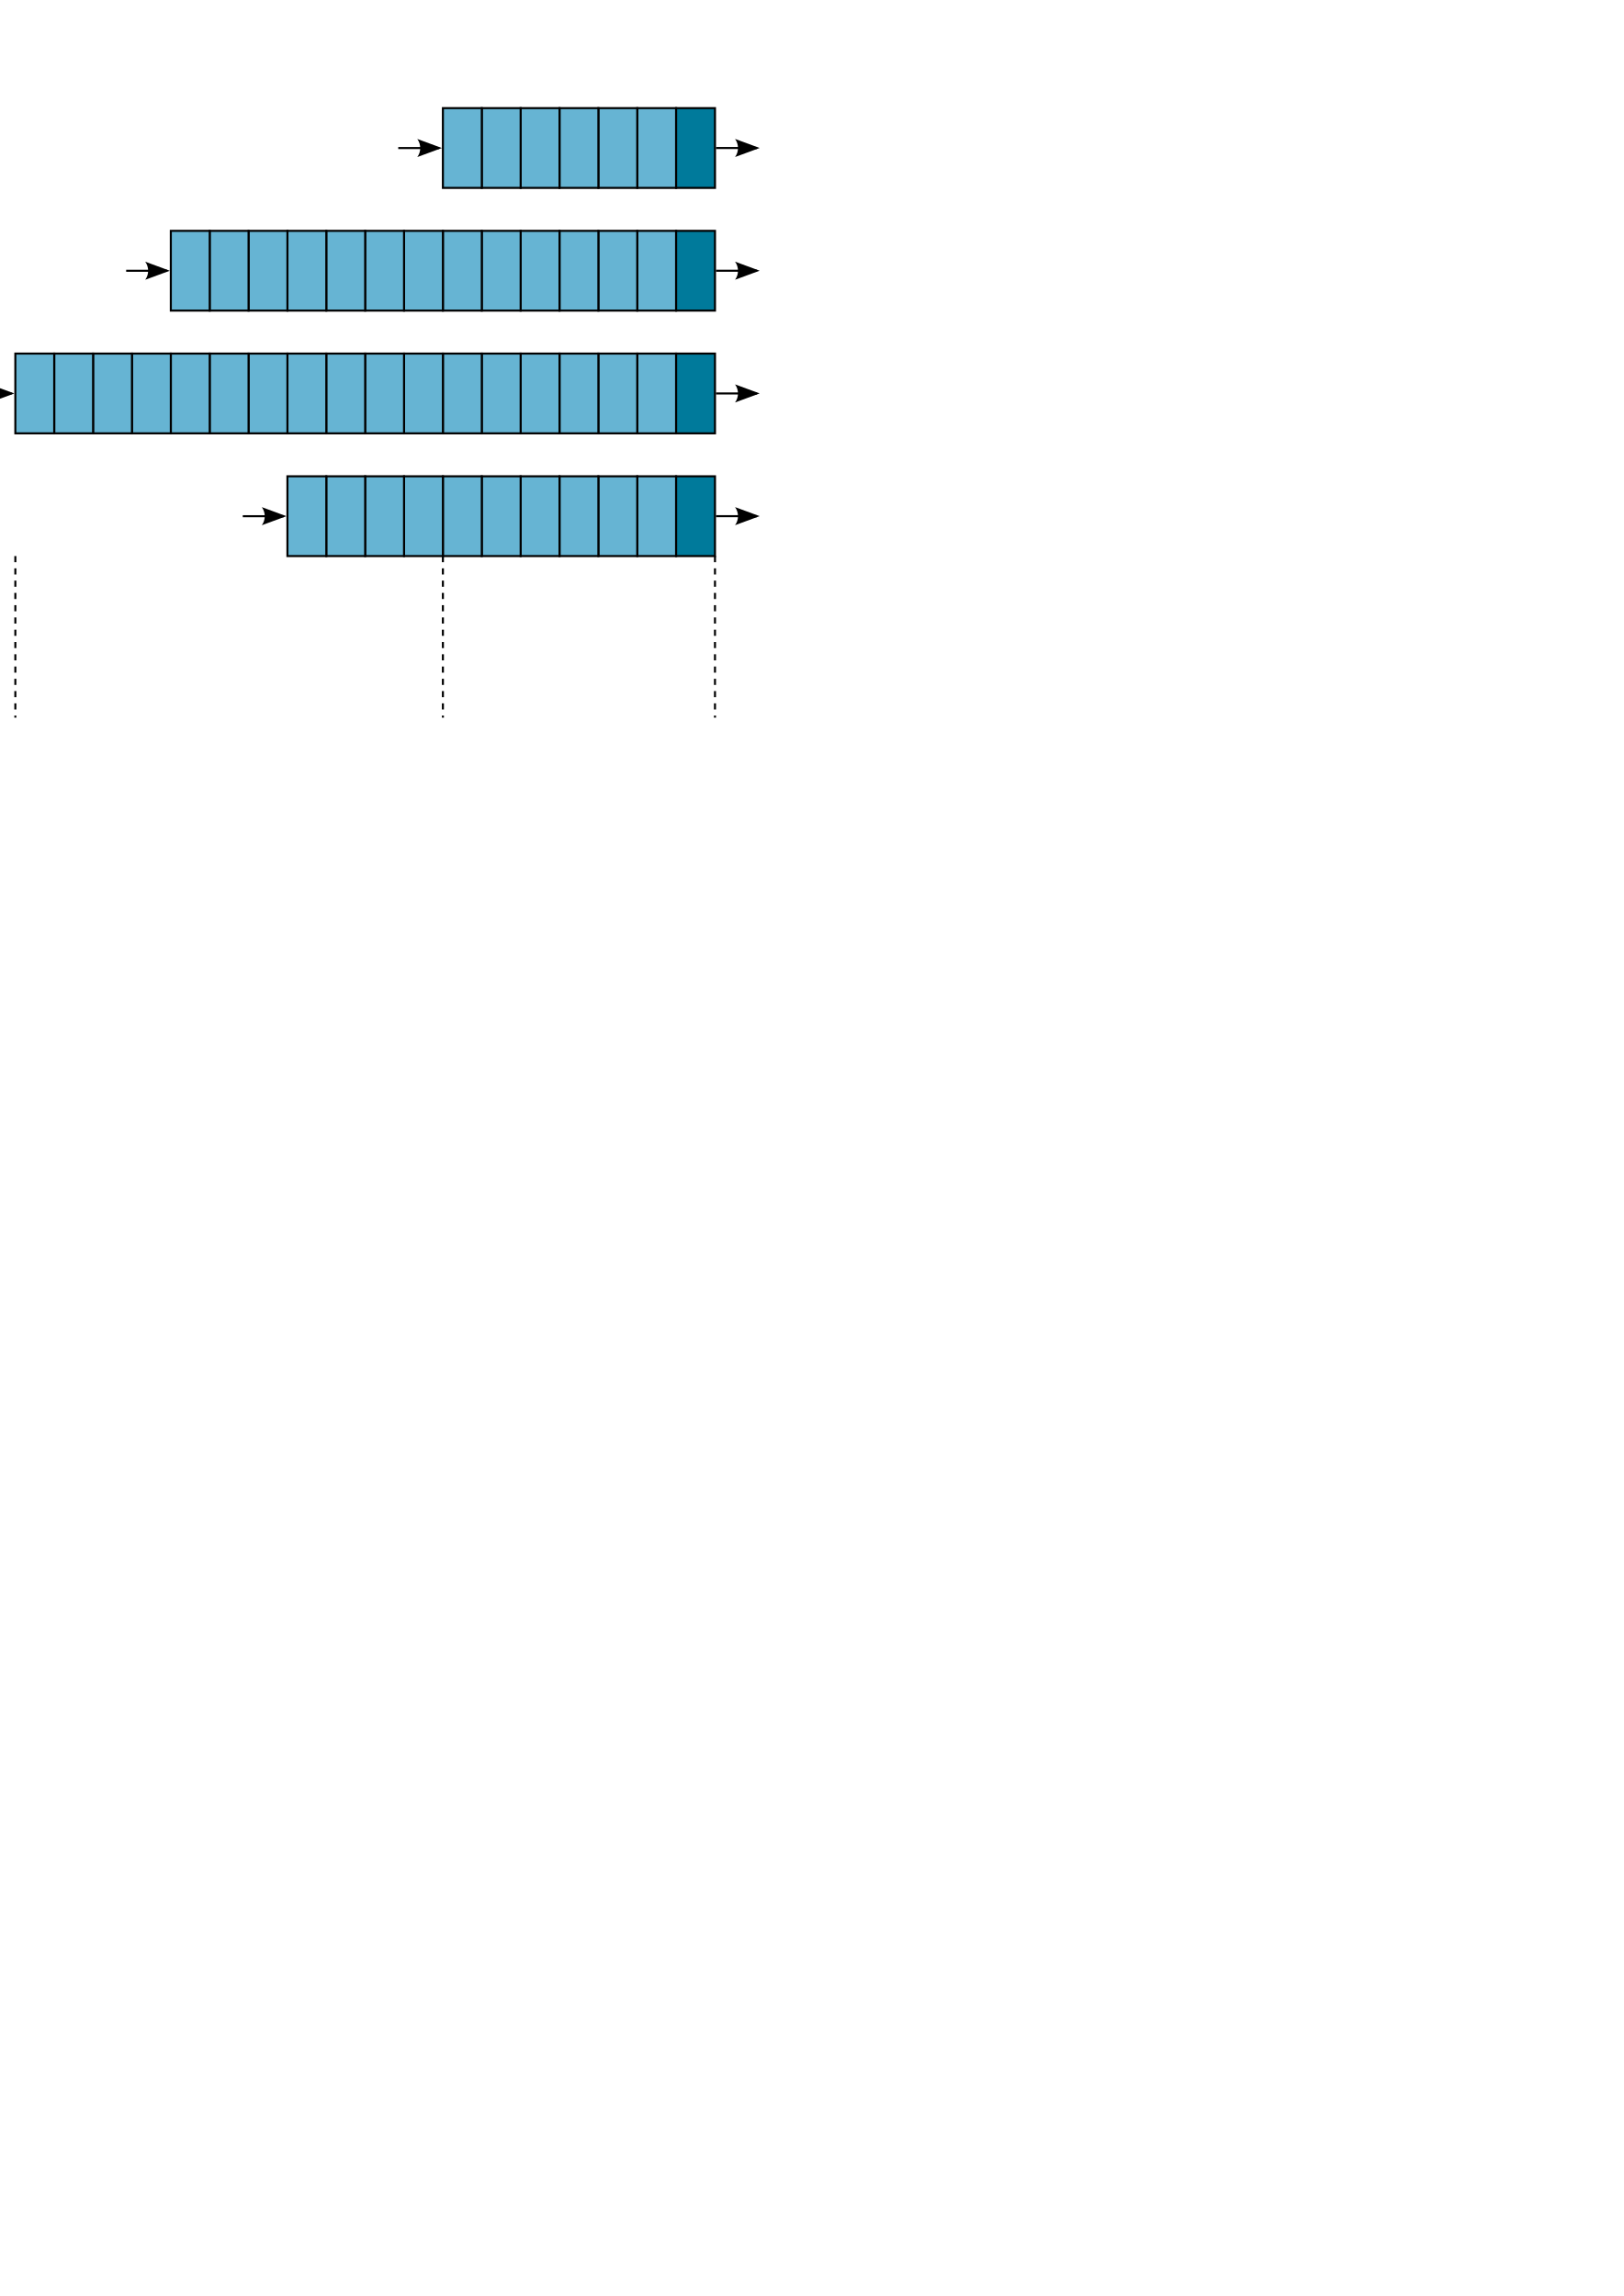
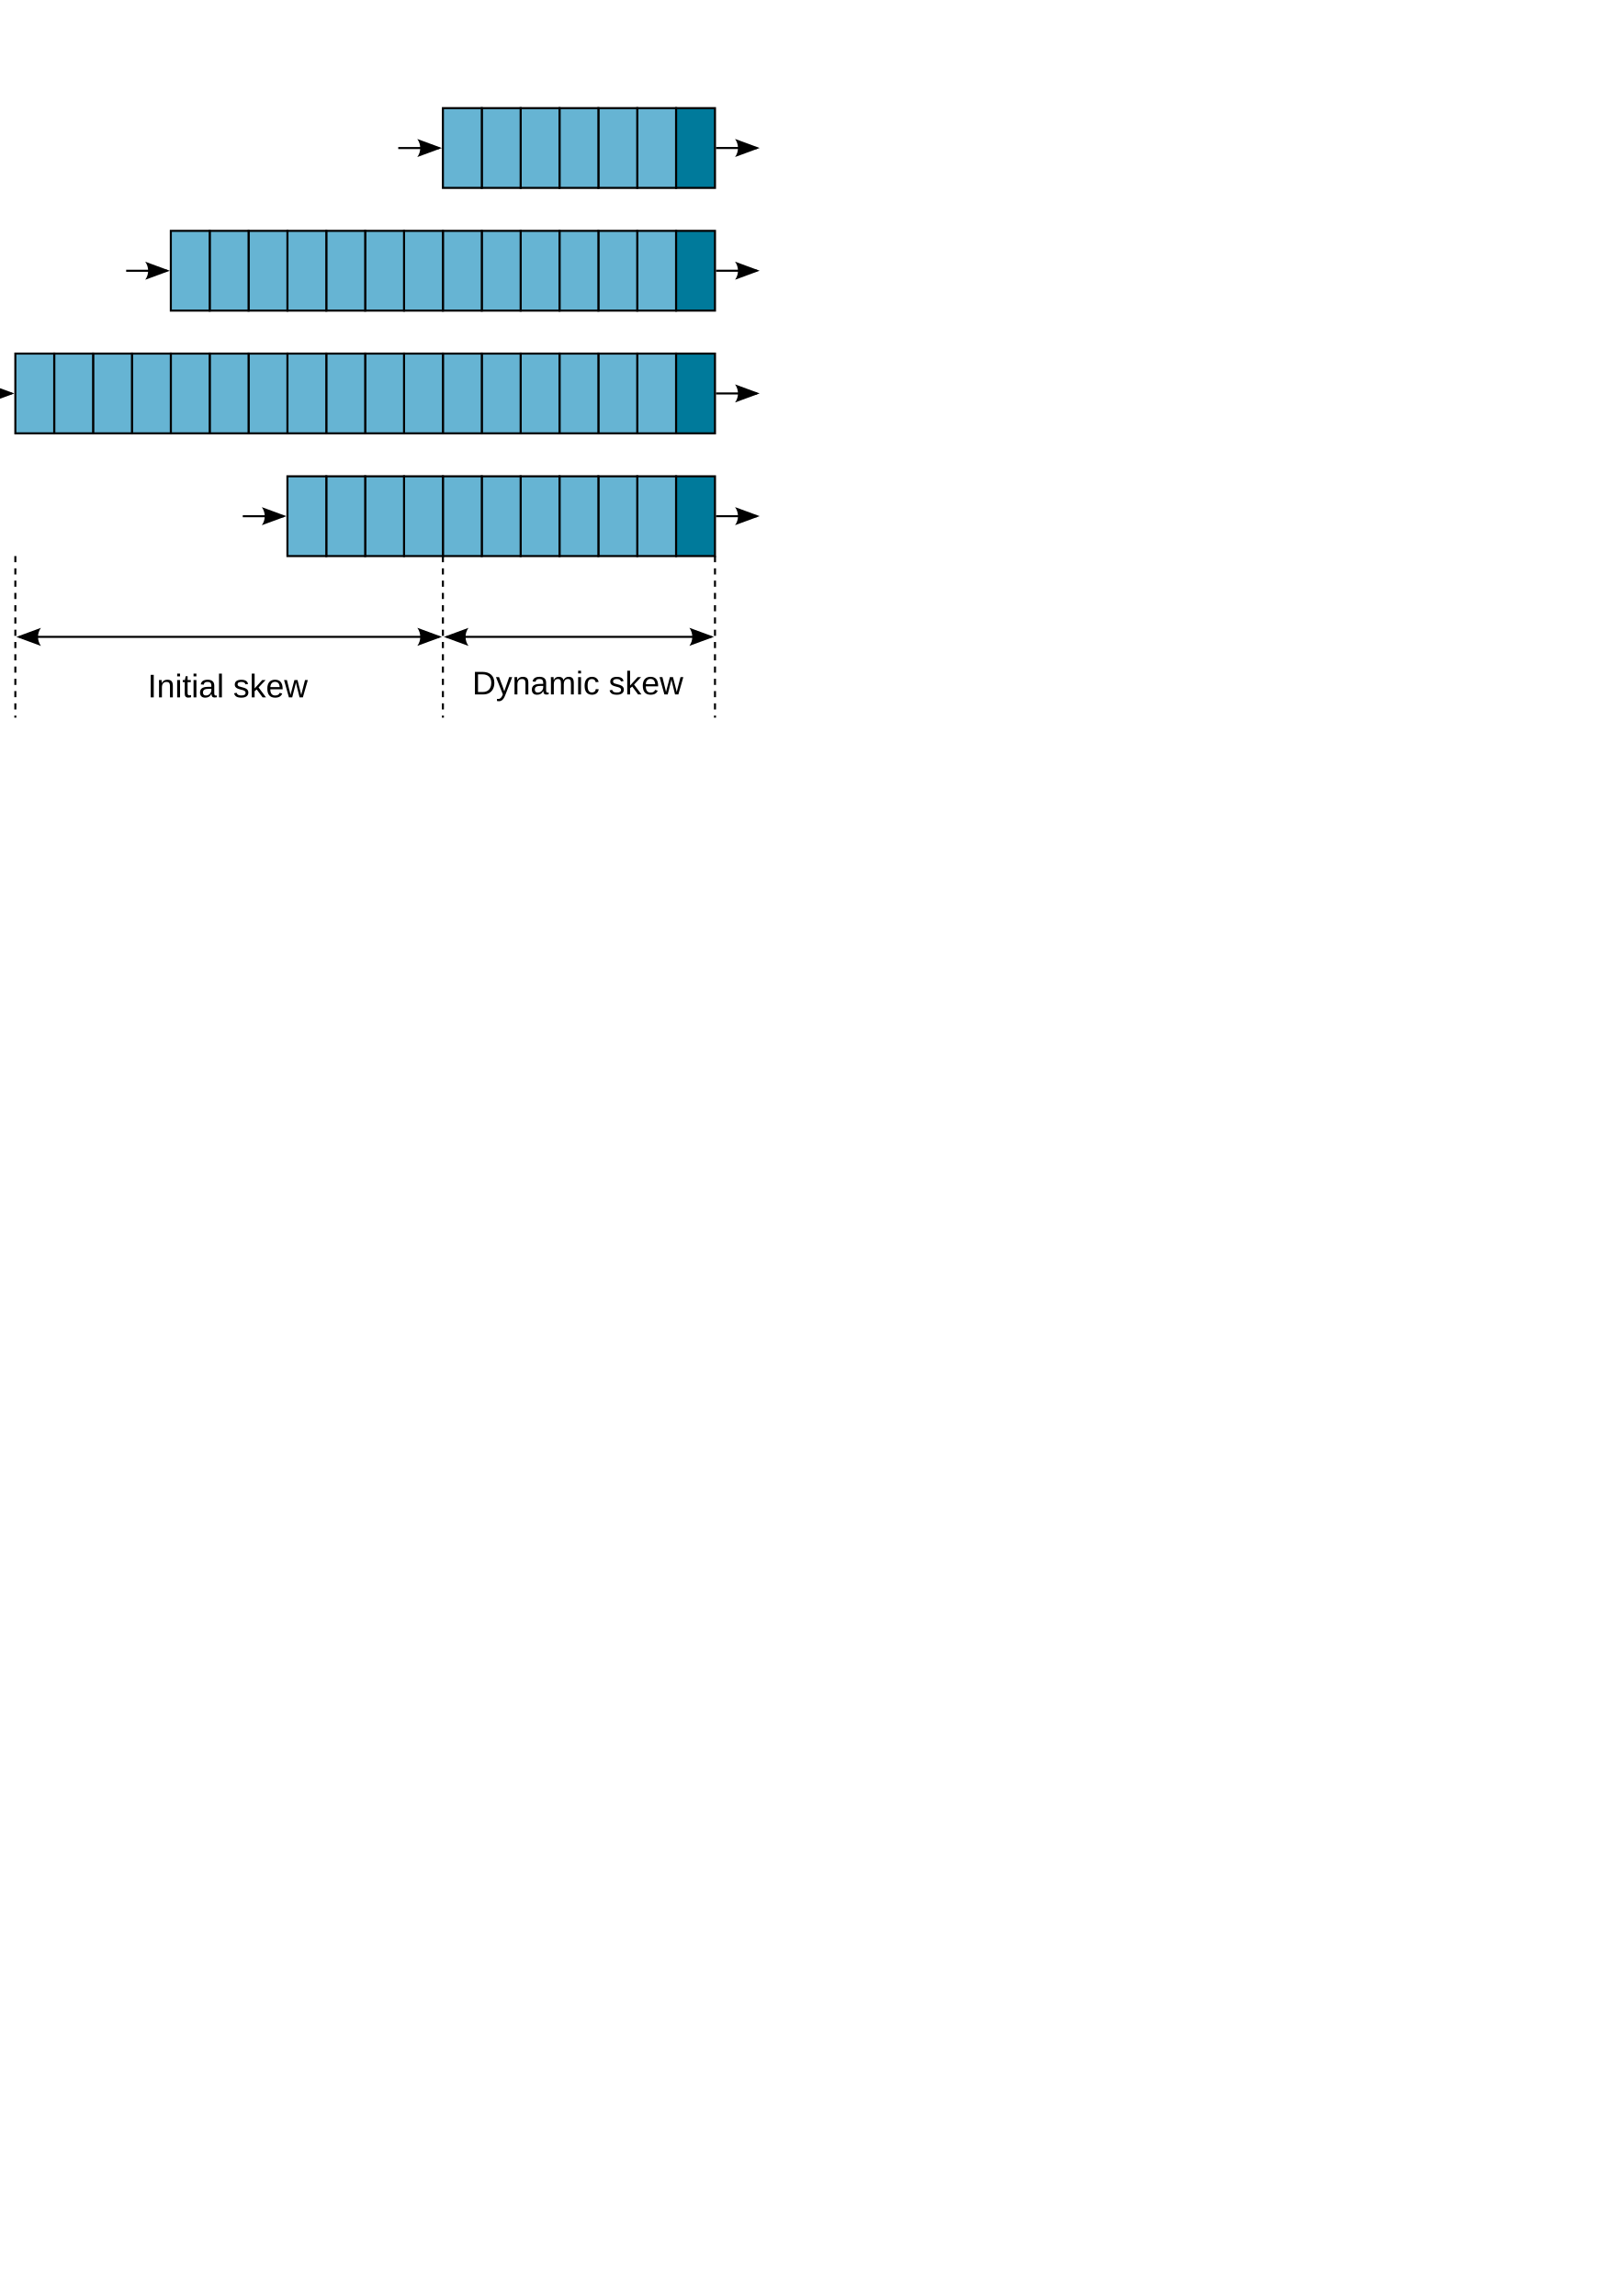
<svg xmlns="http://www.w3.org/2000/svg" width="210mm" height="297mm" id="svg2" version="1.1">
  <defs id="defs4">
+     <marker orient="auto" refY="0.0" refX="0.0" id="Arrow2Lstart" style="overflow:visible">
+       <path id="path3983" style="fill-rule:evenodd;stroke-width:0.625;stroke-linejoin:round" d="M 8.719,4.034 L -2.207,0.016 L 8.719,-4.002 C 6.973,-1.63 6.983,1.616 8.719,4.034 z " transform="scale(1.1) translate(1,0)" />
+     </marker>
    <marker orient="auto" refY="0.0" refX="0.0" id="Arrow2Lend" style="overflow:visible;">
      <path id="path3986" style="fill-rule:evenodd;stroke-width:0.625;stroke-linejoin:round;" d="M 8.719,4.034 L -2.207,0.016 L 8.719,-4.002 C 6.973,-1.63 6.983,1.616 8.719,4.034 z " transform="scale(1.1) rotate(180) translate(1,0)" />
    </marker>
  </defs>
  <g id="layer1">
    <rect style="fill:#66b4d3;fill-opacity:1;stroke:#000000;stroke-width:1;stroke-linecap:butt;stroke-linejoin:miter;stroke-miterlimit:3;stroke-opacity:1;stroke-dasharray:none;stroke-dashoffset:0" id="rect2985" width="19" height="39" x="311.5" y="172.862" />
    <rect style="fill:#007a9b;fill-opacity:1;stroke:#000000;stroke-width:1;stroke-linecap:butt;stroke-linejoin:miter;stroke-miterlimit:3;stroke-opacity:1;stroke-dasharray:none;stroke-dashoffset:0" id="rect2987" width="19" height="39" x="330.5" y="172.862" />
    <rect y="172.862" x="292.5" height="39" width="19" id="rect2989" style="fill:#66b4d3;fill-opacity:1;stroke:#000000;stroke-width:1;stroke-linecap:butt;stroke-linejoin:miter;stroke-miterlimit:3;stroke-opacity:1;stroke-dasharray:none;stroke-dashoffset:0" />
    <rect y="172.862" x="273.5" height="39" width="19" id="rect2991" style="fill:#66b4d3;fill-opacity:1;stroke:#000000;stroke-width:1;stroke-linecap:butt;stroke-linejoin:miter;stroke-miterlimit:3;stroke-opacity:1;stroke-dasharray:none;stroke-dashoffset:0" />
    <rect style="fill:#66b4d3;fill-opacity:1;stroke:#000000;stroke-width:1;stroke-linecap:butt;stroke-linejoin:miter;stroke-miterlimit:3;stroke-opacity:1;stroke-dasharray:none;stroke-dashoffset:0" id="rect2993" width="19" height="39" x="254.5" y="172.862" />
    <rect y="172.862" x="235.5" height="39" width="19" id="rect2995" style="fill:#66b4d3;fill-opacity:1;stroke:#000000;stroke-width:1;stroke-linecap:butt;stroke-linejoin:miter;stroke-miterlimit:3;stroke-opacity:1;stroke-dasharray:none;stroke-dashoffset:0" />
    <rect style="fill:#66b4d3;fill-opacity:1;stroke:#000000;stroke-width:1;stroke-linecap:butt;stroke-linejoin:miter;stroke-miterlimit:3;stroke-opacity:1;stroke-dasharray:none;stroke-dashoffset:0" id="rect2997" width="19" height="39" x="216.5" y="172.862" />
    <rect style="fill:#66b4d3;fill-opacity:1;stroke:#000000;stroke-width:1;stroke-linecap:butt;stroke-linejoin:miter;stroke-miterlimit:3;stroke-opacity:1;stroke-dasharray:none;stroke-dashoffset:0" id="rect2999" width="19" height="39" x="197.5" y="172.862" />
    <rect y="172.862" x="178.5" height="39" width="19" id="rect3001" style="fill:#66b4d3;fill-opacity:1;stroke:#000000;stroke-width:1;stroke-linecap:butt;stroke-linejoin:miter;stroke-miterlimit:3;stroke-opacity:1;stroke-dasharray:none;stroke-dashoffset:0" />
    <rect style="fill:#66b4d3;fill-opacity:1;stroke:#000000;stroke-width:1;stroke-linecap:butt;stroke-linejoin:miter;stroke-miterlimit:3;stroke-opacity:1;stroke-dasharray:none;stroke-dashoffset:0" id="rect2985-1" width="19" height="39" x="311.5" y="232.862" />
    <rect style="fill:#007a9b;fill-opacity:1;stroke:#000000;stroke-width:1;stroke-linecap:butt;stroke-linejoin:miter;stroke-miterlimit:3;stroke-opacity:1;stroke-dasharray:none;stroke-dashoffset:0" id="rect2987-7" width="19" height="39" x="330.5" y="232.862" />
    <rect y="232.862" x="292.5" height="39" width="19" id="rect2989-4" style="fill:#66b4d3;fill-opacity:1;stroke:#000000;stroke-width:1;stroke-linecap:butt;stroke-linejoin:miter;stroke-miterlimit:3;stroke-opacity:1;stroke-dasharray:none;stroke-dashoffset:0" />
    <rect y="232.862" x="273.5" height="39" width="19" id="rect2991-0" style="fill:#66b4d3;fill-opacity:1;stroke:#000000;stroke-width:1;stroke-linecap:butt;stroke-linejoin:miter;stroke-miterlimit:3;stroke-opacity:1;stroke-dasharray:none;stroke-dashoffset:0" />
    <rect style="fill:#66b4d3;fill-opacity:1;stroke:#000000;stroke-width:1;stroke-linecap:butt;stroke-linejoin:miter;stroke-miterlimit:3;stroke-opacity:1;stroke-dasharray:none;stroke-dashoffset:0" id="rect2993-9" width="19" height="39" x="254.5" y="232.862" />
    <rect y="232.862" x="235.5" height="39" width="19" id="rect2995-4" style="fill:#66b4d3;fill-opacity:1;stroke:#000000;stroke-width:1;stroke-linecap:butt;stroke-linejoin:miter;stroke-miterlimit:3;stroke-opacity:1;stroke-dasharray:none;stroke-dashoffset:0" />
    <rect style="fill:#66b4d3;fill-opacity:1;stroke:#000000;stroke-width:1;stroke-linecap:butt;stroke-linejoin:miter;stroke-miterlimit:3;stroke-opacity:1;stroke-dasharray:none;stroke-dashoffset:0" id="rect2997-8" width="19" height="39" x="216.5" y="232.862" />
    <rect style="fill:#66b4d3;fill-opacity:1;stroke:#000000;stroke-width:1;stroke-linecap:butt;stroke-linejoin:miter;stroke-miterlimit:3;stroke-opacity:1;stroke-dasharray:none;stroke-dashoffset:0" id="rect2999-8" width="19" height="39" x="197.5" y="232.862" />
    <rect y="232.862" x="178.5" height="39" width="19" id="rect3001-2" style="fill:#66b4d3;fill-opacity:1;stroke:#000000;stroke-width:1;stroke-linecap:butt;stroke-linejoin:miter;stroke-miterlimit:3;stroke-opacity:1;stroke-dasharray:none;stroke-dashoffset:0" />
    <rect style="fill:#66b4d3;fill-opacity:1;stroke:#000000;stroke-width:1;stroke-linecap:butt;stroke-linejoin:miter;stroke-miterlimit:3;stroke-opacity:1;stroke-dasharray:none;stroke-dashoffset:0" id="rect2985-4" width="19" height="39" x="311.5" y="112.862" />
    <rect style="fill:#007a9b;fill-opacity:1;stroke:#000000;stroke-width:1;stroke-linecap:butt;stroke-linejoin:miter;stroke-miterlimit:3;stroke-opacity:1;stroke-dasharray:none;stroke-dashoffset:0" id="rect2987-5" width="19" height="39" x="330.5" y="112.862" />
    <rect y="112.862" x="292.5" height="39" width="19" id="rect2989-5" style="fill:#66b4d3;fill-opacity:1;stroke:#000000;stroke-width:1;stroke-linecap:butt;stroke-linejoin:miter;stroke-miterlimit:3;stroke-opacity:1;stroke-dasharray:none;stroke-dashoffset:0" />
    <rect y="112.862" x="273.5" height="39" width="19" id="rect2991-1" style="fill:#66b4d3;fill-opacity:1;stroke:#000000;stroke-width:1;stroke-linecap:butt;stroke-linejoin:miter;stroke-miterlimit:3;stroke-opacity:1;stroke-dasharray:none;stroke-dashoffset:0" />
    <rect style="fill:#66b4d3;fill-opacity:1;stroke:#000000;stroke-width:1;stroke-linecap:butt;stroke-linejoin:miter;stroke-miterlimit:3;stroke-opacity:1;stroke-dasharray:none;stroke-dashoffset:0" id="rect2993-7" width="19" height="39" x="254.5" y="112.862" />
    <rect y="112.862" x="235.5" height="39" width="19" id="rect2995-1" style="fill:#66b4d3;fill-opacity:1;stroke:#000000;stroke-width:1;stroke-linecap:butt;stroke-linejoin:miter;stroke-miterlimit:3;stroke-opacity:1;stroke-dasharray:none;stroke-dashoffset:0" />
    <rect style="fill:#66b4d3;fill-opacity:1;stroke:#000000;stroke-width:1;stroke-linecap:butt;stroke-linejoin:miter;stroke-miterlimit:3;stroke-opacity:1;stroke-dasharray:none;stroke-dashoffset:0" id="rect2997-1" width="19" height="39" x="216.5" y="112.862" />
    <rect style="fill:#66b4d3;fill-opacity:1;stroke:#000000;stroke-width:1;stroke-linecap:butt;stroke-linejoin:miter;stroke-miterlimit:3;stroke-opacity:1;stroke-dasharray:none;stroke-dashoffset:0" id="rect2999-5" width="19" height="39" x="197.5" y="112.862" />
    <rect y="112.862" x="178.5" height="39" width="19" id="rect3001-27" style="fill:#66b4d3;fill-opacity:1;stroke:#000000;stroke-width:1;stroke-linecap:butt;stroke-linejoin:miter;stroke-miterlimit:3;stroke-opacity:1;stroke-dasharray:none;stroke-dashoffset:0" />
    <rect style="fill:#66b4d3;fill-opacity:1;stroke:#000000;stroke-width:1;stroke-linecap:butt;stroke-linejoin:miter;stroke-miterlimit:3;stroke-opacity:1;stroke-dasharray:none;stroke-dashoffset:0" id="rect2985-6" width="19" height="39" x="311.5" y="52.862" />
    <rect style="fill:#007a9b;fill-opacity:1;stroke:#000000;stroke-width:1;stroke-linecap:butt;stroke-linejoin:miter;stroke-miterlimit:3;stroke-opacity:1;stroke-dasharray:none;stroke-dashoffset:0" id="rect2987-1" width="19" height="39" x="330.5" y="52.862" />
    <rect y="52.862" x="292.5" height="39" width="19" id="rect2989-42" style="fill:#66b4d3;fill-opacity:1;stroke:#000000;stroke-width:1;stroke-linecap:butt;stroke-linejoin:miter;stroke-miterlimit:3;stroke-opacity:1;stroke-dasharray:none;stroke-dashoffset:0" />
    <rect y="52.862" x="273.5" height="39" width="19" id="rect2991-3" style="fill:#66b4d3;fill-opacity:1;stroke:#000000;stroke-width:1;stroke-linecap:butt;stroke-linejoin:miter;stroke-miterlimit:3;stroke-opacity:1;stroke-dasharray:none;stroke-dashoffset:0" />
    <rect style="fill:#66b4d3;fill-opacity:1;stroke:#000000;stroke-width:1;stroke-linecap:butt;stroke-linejoin:miter;stroke-miterlimit:3;stroke-opacity:1;stroke-dasharray:none;stroke-dashoffset:0" id="rect2993-2" width="19" height="39" x="254.5" y="52.862" />
    <rect y="52.862" x="235.5" height="39" width="19" id="rect2995-2" style="fill:#66b4d3;fill-opacity:1;stroke:#000000;stroke-width:1;stroke-linecap:butt;stroke-linejoin:miter;stroke-miterlimit:3;stroke-opacity:1;stroke-dasharray:none;stroke-dashoffset:0" />
    <rect style="fill:#66b4d3;fill-opacity:1;stroke:#000000;stroke-width:1;stroke-linecap:butt;stroke-linejoin:miter;stroke-miterlimit:3;stroke-opacity:1;stroke-dasharray:none;stroke-dashoffset:0" id="rect2997-16" width="19" height="39" x="216.5" y="52.862" />
    <rect y="112.862" x="159.5" height="39" width="19" id="rect3153" style="fill:#66b4d3;fill-opacity:1;stroke:#000000;stroke-width:1;stroke-linecap:butt;stroke-linejoin:miter;stroke-miterlimit:3;stroke-opacity:1;stroke-dasharray:none;stroke-dashoffset:0" />
    <rect style="fill:#66b4d3;fill-opacity:1;stroke:#000000;stroke-width:1;stroke-linecap:butt;stroke-linejoin:miter;stroke-miterlimit:3;stroke-opacity:1;stroke-dasharray:none;stroke-dashoffset:0" id="rect3155" width="19" height="39" x="140.5" y="112.862" />
    <rect y="112.862" x="121.5" height="39" width="19" id="rect3157" style="fill:#66b4d3;fill-opacity:1;stroke:#000000;stroke-width:1;stroke-linecap:butt;stroke-linejoin:miter;stroke-miterlimit:3;stroke-opacity:1;stroke-dasharray:none;stroke-dashoffset:0" />
    <rect y="112.862" x="102.5" height="39" width="19" id="rect3159" style="fill:#66b4d3;fill-opacity:1;stroke:#000000;stroke-width:1;stroke-linecap:butt;stroke-linejoin:miter;stroke-miterlimit:3;stroke-opacity:1;stroke-dasharray:none;stroke-dashoffset:0" />
    <rect style="fill:#66b4d3;fill-opacity:1;stroke:#000000;stroke-width:1;stroke-linecap:butt;stroke-linejoin:miter;stroke-miterlimit:3;stroke-opacity:1;stroke-dasharray:none;stroke-dashoffset:0" id="rect3161" width="19" height="39" x="83.5" y="112.862" />
    <rect y="232.862" x="159.5" height="39" width="19" id="rect3163" style="fill:#66b4d3;fill-opacity:1;stroke:#000000;stroke-width:1;stroke-linecap:butt;stroke-linejoin:miter;stroke-miterlimit:3;stroke-opacity:1;stroke-dasharray:none;stroke-dashoffset:0" />
    <rect style="fill:#66b4d3;fill-opacity:1;stroke:#000000;stroke-width:1;stroke-linecap:butt;stroke-linejoin:miter;stroke-miterlimit:3;stroke-opacity:1;stroke-dasharray:none;stroke-dashoffset:0" id="rect3165" width="19" height="39" x="140.5" y="232.862" />
    <rect style="fill:#66b4d3;fill-opacity:1;stroke:#000000;stroke-width:1;stroke-linecap:butt;stroke-linejoin:miter;stroke-miterlimit:3;stroke-opacity:1;stroke-dasharray:none;stroke-dashoffset:0" id="rect3167" width="19" height="39" x="159.5" y="172.862" />
    <rect y="172.862" x="140.5" height="39" width="19" id="rect3169" style="fill:#66b4d3;fill-opacity:1;stroke:#000000;stroke-width:1;stroke-linecap:butt;stroke-linejoin:miter;stroke-miterlimit:3;stroke-opacity:1;stroke-dasharray:none;stroke-dashoffset:0" />
    <rect y="172.862" x="121.5" height="39" width="19" id="rect3171" style="fill:#66b4d3;fill-opacity:1;stroke:#000000;stroke-width:1;stroke-linecap:butt;stroke-linejoin:miter;stroke-miterlimit:3;stroke-opacity:1;stroke-dasharray:none;stroke-dashoffset:0" />
    <rect style="fill:#66b4d3;fill-opacity:1;stroke:#000000;stroke-width:1;stroke-linecap:butt;stroke-linejoin:miter;stroke-miterlimit:3;stroke-opacity:1;stroke-dasharray:none;stroke-dashoffset:0" id="rect3173" width="19" height="39" x="102.5" y="172.862" />
    <rect style="fill:#66b4d3;fill-opacity:1;stroke:#000000;stroke-width:1;stroke-linecap:butt;stroke-linejoin:miter;stroke-miterlimit:3;stroke-opacity:1;stroke-dasharray:none;stroke-dashoffset:0" id="rect3175" width="19" height="39" x="83.5" y="172.862" />
    <rect y="172.862" x="64.5" height="39" width="19" id="rect3177" style="fill:#66b4d3;fill-opacity:1;stroke:#000000;stroke-width:1;stroke-linecap:butt;stroke-linejoin:miter;stroke-miterlimit:3;stroke-opacity:1;stroke-dasharray:none;stroke-dashoffset:0" />
    <rect style="fill:#66b4d3;fill-opacity:1;stroke:#000000;stroke-width:1;stroke-linecap:butt;stroke-linejoin:miter;stroke-miterlimit:3;stroke-opacity:1;stroke-dasharray:none;stroke-dashoffset:0" id="rect3179" width="19" height="39" x="45.5" y="172.862" />
    <rect style="fill:#66b4d3;fill-opacity:1;stroke:#000000;stroke-width:1;stroke-linecap:butt;stroke-linejoin:miter;stroke-miterlimit:3;stroke-opacity:1;stroke-dasharray:none;stroke-dashoffset:0" id="rect3181" width="19" height="39" x="26.5" y="172.862" />
    <rect y="172.862" x="7.5" height="39" width="19" id="rect3183" style="fill:#66b4d3;fill-opacity:1;stroke:#000000;stroke-width:1;stroke-linecap:butt;stroke-linejoin:miter;stroke-miterlimit:3;stroke-opacity:1;stroke-dasharray:none;stroke-dashoffset:0" />
    <path style="fill:none;stroke:#000000;stroke-width:1;stroke-linecap:butt;stroke-linejoin:miter;stroke-miterlimit:4;stroke-opacity:1;stroke-dasharray:3, 3;stroke-dashoffset:0" d="m 7.5,271.862 0,79" id="path3185" />
    <path id="path3955" d="m 349.5,271.862 0,79" style="fill:none;stroke:#000000;stroke-width:1;stroke-linecap:butt;stroke-linejoin:miter;stroke-miterlimit:4;stroke-opacity:1;stroke-dasharray:3, 3;stroke-dashoffset:0" />
    <path id="path3957" d="m 216.5,271.862 0,79" style="fill:none;stroke:#000000;stroke-width:1;stroke-linecap:butt;stroke-linejoin:miter;stroke-miterlimit:4;stroke-opacity:1;stroke-dasharray:3, 3;stroke-dashoffset:0" />
    <path style="fill:none;stroke:#000000;stroke-width:1px;stroke-linecap:butt;stroke-linejoin:miter;stroke-opacity:1;marker-end:url(#Arrow2Lend)" d="m 350,72.362 20,0" id="path3959" />
    <path id="path4405" d="m 350,132.362 20,0" style="fill:none;stroke:#000000;stroke-width:1px;stroke-linecap:butt;stroke-linejoin:miter;stroke-opacity:1;marker-end:url(#Arrow2Lend)" />
    <path style="fill:none;stroke:#000000;stroke-width:1px;stroke-linecap:butt;stroke-linejoin:miter;stroke-opacity:1;marker-end:url(#Arrow2Lend)" d="m 350,192.362 20,0" id="path4407" />
    <path id="path4409" d="m 350,252.362 20,0" style="fill:none;stroke:#000000;stroke-width:1px;stroke-linecap:butt;stroke-linejoin:miter;stroke-opacity:1;marker-end:url(#Arrow2Lend)" />
    <path style="fill:none;stroke:#000000;stroke-width:1px;stroke-linecap:butt;stroke-linejoin:miter;stroke-opacity:1;marker-end:url(#Arrow2Lend)" d="m 118.672,252.38 20,0" id="path4411" />
    <path id="path4413" d="m -14.328,192.38 20,0" style="fill:none;stroke:#000000;stroke-width:1px;stroke-linecap:butt;stroke-linejoin:miter;stroke-opacity:1;marker-end:url(#Arrow2Lend)" />
    <path style="fill:none;stroke:#000000;stroke-width:1px;stroke-linecap:butt;stroke-linejoin:miter;stroke-opacity:1;marker-end:url(#Arrow2Lend)" d="m 61.672,132.38 20,0" id="path4415" />
    <path id="path4417" d="m 194.672,72.38 20,0" style="fill:none;stroke:#000000;stroke-width:1px;stroke-linecap:butt;stroke-linejoin:miter;stroke-opacity:1;marker-end:url(#Arrow2Lend)" />
+     <path style="fill:none;stroke:#000000;stroke-width:1px;stroke-linecap:butt;stroke-linejoin:miter;stroke-opacity:1;marker-start:url(#Arrow2Lstart);marker-mid:none;marker-end:url(#Arrow2Lend)" d="m 218.317,311.362 129.348,0" id="path4419" />
+     <path style="fill:none;stroke:#000000;stroke-width:1px;stroke-linecap:butt;stroke-linejoin:miter;stroke-opacity:1;marker-start:url(#Arrow2Lstart);marker-end:url(#Arrow2Lend)" d="M 214.686,311.362 9.321,311.362" id="path4421" />
+     <text xml:space="preserve" style="font-size:16px;font-style:normal;font-variant:normal;font-weight:normal;font-stretch:normal;line-height:125%;letter-spacing:0px;word-spacing:0px;fill:#000000;fill-opacity:1;stroke:none;font-family:Arial;-inkscape-font-specification:Arial" x="230.846" y="339.505" id="text5529">
+       <tspan id="tspan5531" x="230.846" y="339.505">Dynamic skew</tspan>
+     </text>
+     <text xml:space="preserve" style="font-size:16px;font-style:normal;font-variant:normal;font-weight:normal;font-stretch:normal;line-height:125%;letter-spacing:0px;word-spacing:0px;fill:#000000;fill-opacity:1;stroke:none;font-family:Arial;-inkscape-font-specification:Arial" x="72.183" y="340.934" id="text5533">
+       <tspan id="tspan5535" x="72.183" y="340.934">Initial skew</tspan>
+     </text>
  </g>
</svg>
